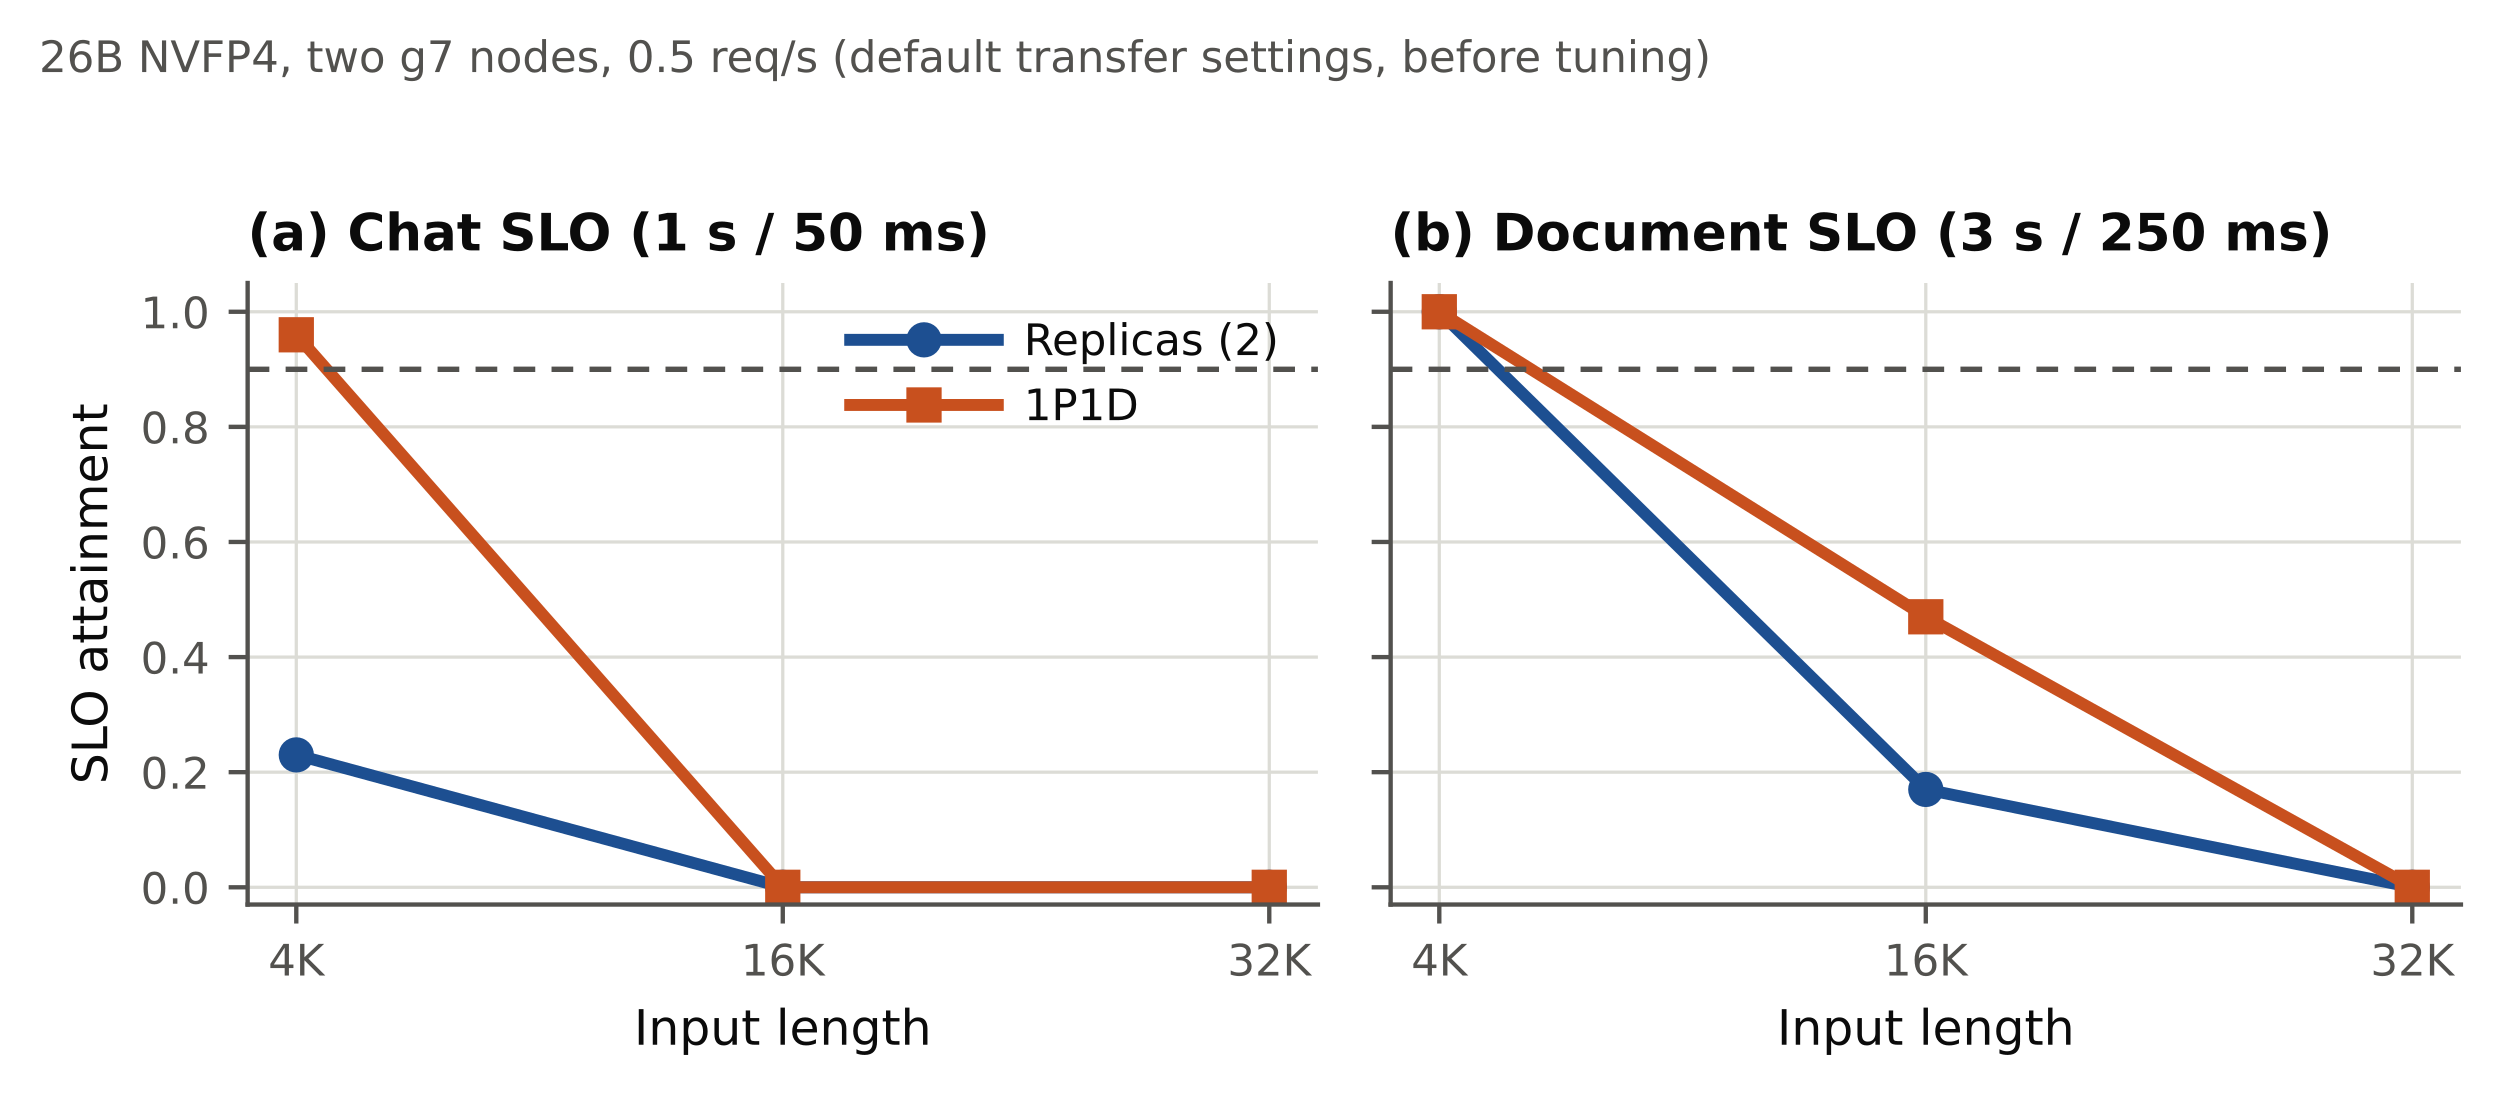
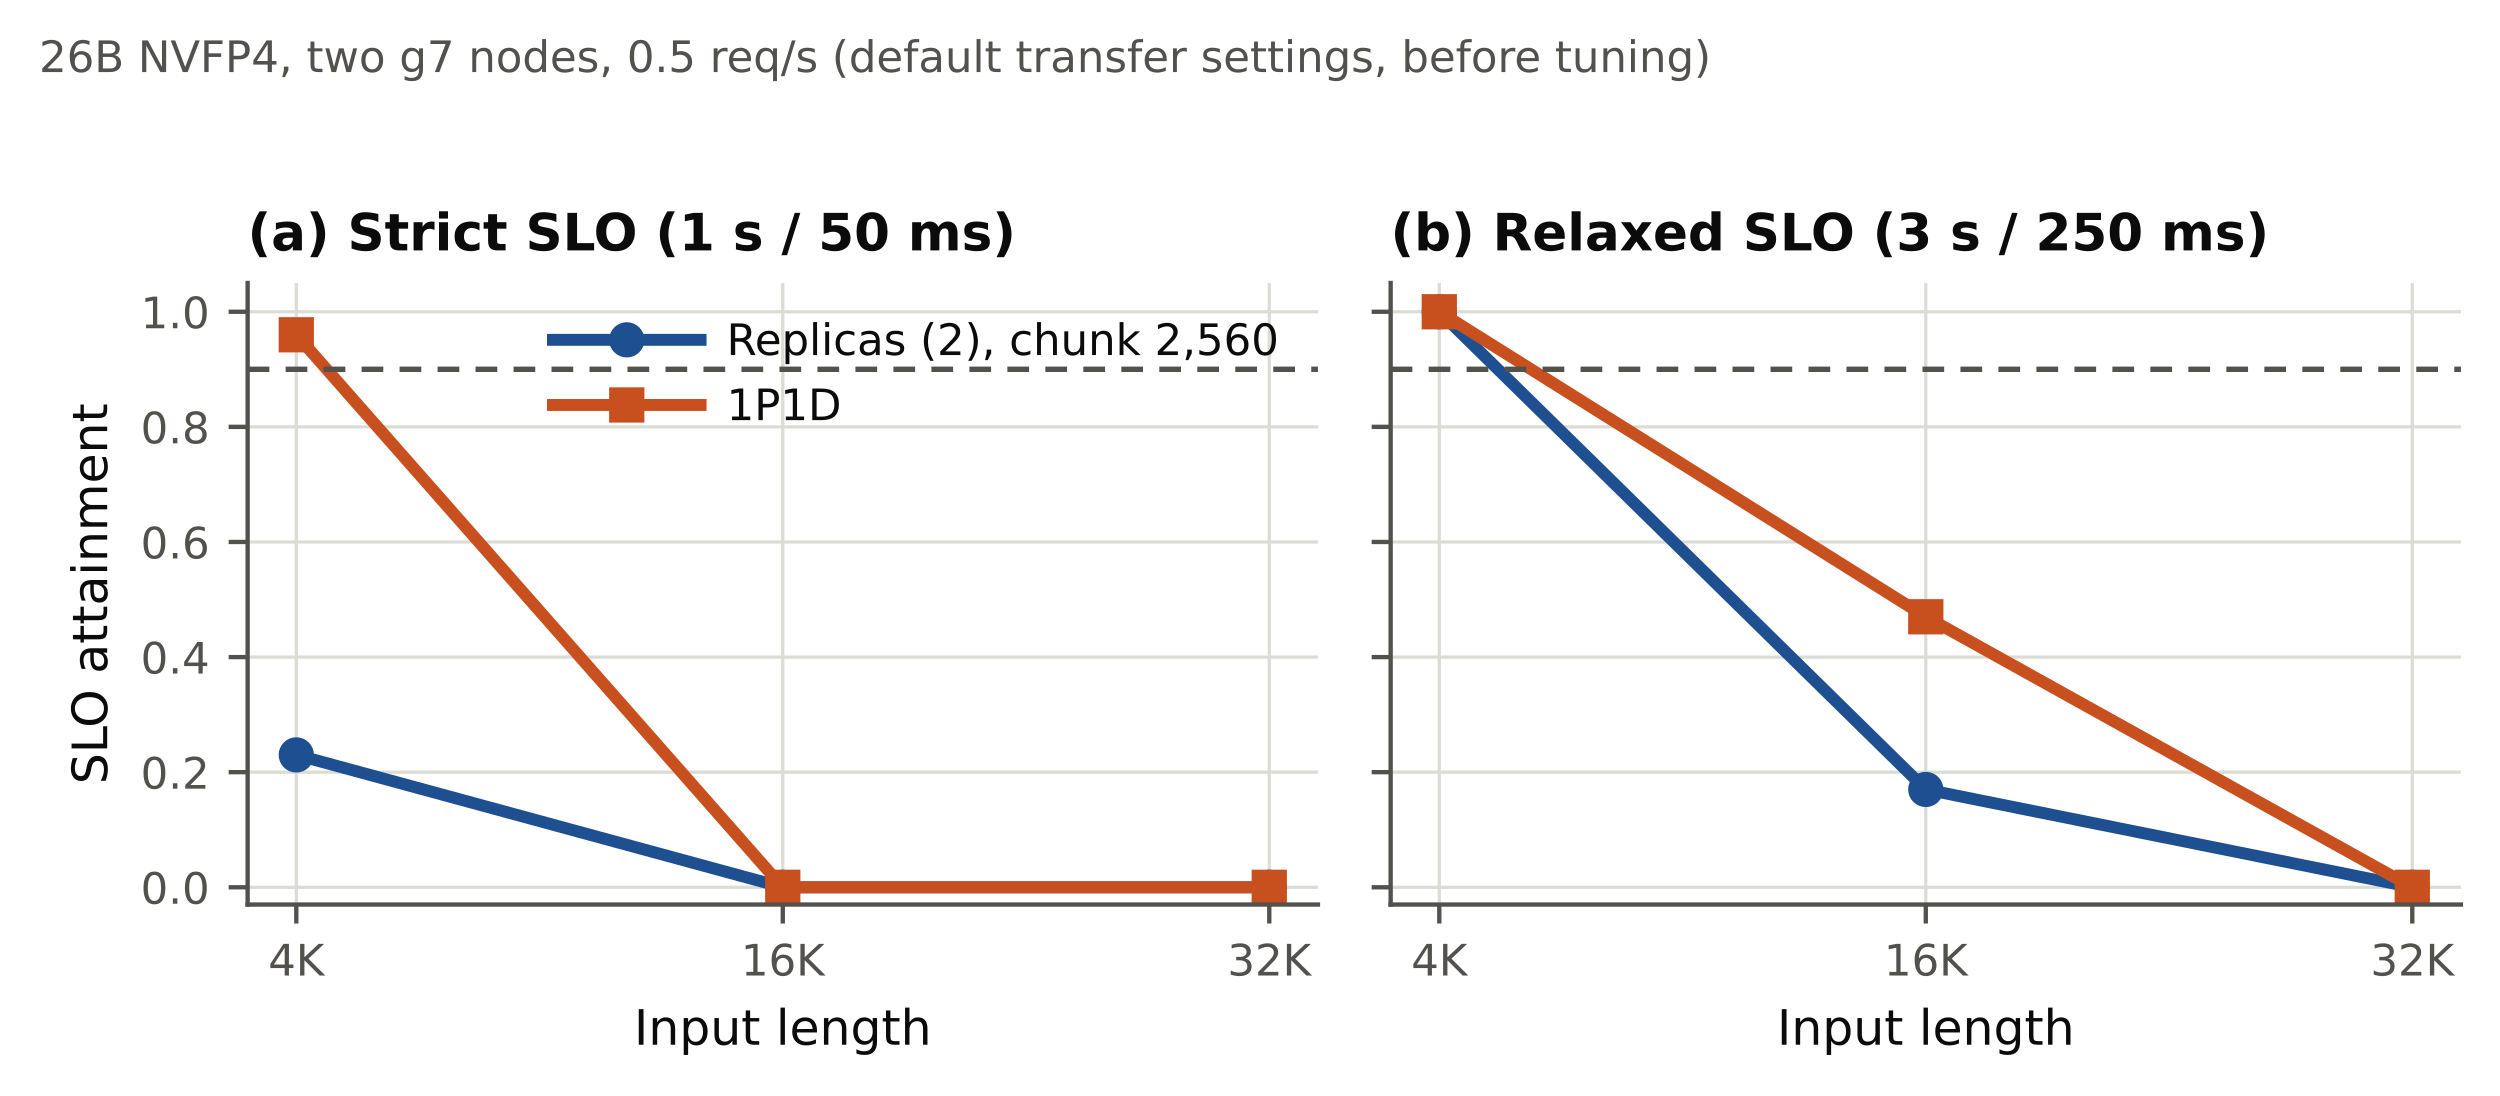
<svg xmlns="http://www.w3.org/2000/svg" xmlns:xlink="http://www.w3.org/1999/xlink" width="460.691pt" height="201.887pt" viewBox="0 0 460.691 201.887" version="1.1">
  <defs>
    <style type="text/css">*{stroke-linejoin: round; stroke-linecap: butt}</style>
  </defs>
  <g id="figure_1">
    <g id="patch_1">
      <path d="M 0 201.887  L 460.691 201.887  L 460.691 -0  L 0 -0  L 0 201.887  z " style="fill: none" />
    </g>
    <g id="axes_1">
      <g id="patch_2">
        <path d="M 45.634 166.686  L 242.862 166.686  L 242.862 52.148  L 45.634 52.148  L 45.634 166.686  z " style="fill: none" />
      </g>
      <g id="matplotlib.axis_1">
        <g id="xtick_1">
          <g id="line2d_1">
-             <path d="M 54.599 166.686  L 54.599 52.148  " clip-path="url(#p48552156c3)" style="fill: none; stroke: #dcdcd6; stroke-width: 0.6; stroke-linecap: square" />
+             <path d="M 54.599 166.686  L 54.599 52.148  " clip-path="url(#pc5b6fa5b94)" style="fill: none; stroke: #dcdcd6; stroke-width: 0.6; stroke-linecap: square" />
          </g>
          <g id="line2d_2">
            <defs>
-               <path id="m2285963f49" d="M 0 0  L 0 3.5  " style="stroke: #52514e; stroke-width: 0.8" />
+               <path id="ma0efe0d9bc" d="M 0 0  L 0 3.5  " style="stroke: #52514e; stroke-width: 0.8" />
            </defs>
            <g>
-               <use xlink:href="#m2285963f49" x="54.599" y="166.686" style="fill: #52514e; stroke: #52514e; stroke-width: 0.8" />
+               <use xlink:href="#ma0efe0d9bc" x="54.599" y="166.686" style="fill: #52514e; stroke: #52514e; stroke-width: 0.8" />
            </g>
          </g>
          <g id="text_1">
            <text style="font-size: 8px; font-family: 'DejaVu Sans', 'Bitstream Vera Sans', 'Computer Modern Sans Serif', 'Lucida Grande', 'Verdana', 'Geneva', 'Lucid', 'Arial', 'Helvetica', 'Avant Garde', sans-serif; text-anchor: middle; fill: #52514e" x="54.599" y="179.764" transform="rotate(-0 54.59899 179.764)">4K</text>
          </g>
        </g>
        <g id="xtick_2">
          <g id="line2d_3">
-             <path d="M 144.248 166.686  L 144.248 52.148  " clip-path="url(#p48552156c3)" style="fill: none; stroke: #dcdcd6; stroke-width: 0.6; stroke-linecap: square" />
+             <path d="M 144.248 166.686  L 144.248 52.148  " clip-path="url(#pc5b6fa5b94)" style="fill: none; stroke: #dcdcd6; stroke-width: 0.6; stroke-linecap: square" />
          </g>
          <g id="line2d_4">
            <g>
-               <use xlink:href="#m2285963f49" x="144.248" y="166.686" style="fill: #52514e; stroke: #52514e; stroke-width: 0.8" />
+               <use xlink:href="#ma0efe0d9bc" x="144.248" y="166.686" style="fill: #52514e; stroke: #52514e; stroke-width: 0.8" />
            </g>
          </g>
          <g id="text_2">
            <text style="font-size: 8px; font-family: 'DejaVu Sans', 'Bitstream Vera Sans', 'Computer Modern Sans Serif', 'Lucida Grande', 'Verdana', 'Geneva', 'Lucid', 'Arial', 'Helvetica', 'Avant Garde', sans-serif; text-anchor: middle; fill: #52514e" x="144.248" y="179.764" transform="rotate(-0 144.2478 179.764)">16K</text>
          </g>
        </g>
        <g id="xtick_3">
          <g id="line2d_5">
-             <path d="M 233.897 166.686  L 233.897 52.148  " clip-path="url(#p48552156c3)" style="fill: none; stroke: #dcdcd6; stroke-width: 0.6; stroke-linecap: square" />
+             <path d="M 233.897 166.686  L 233.897 52.148  " clip-path="url(#pc5b6fa5b94)" style="fill: none; stroke: #dcdcd6; stroke-width: 0.6; stroke-linecap: square" />
          </g>
          <g id="line2d_6">
            <g>
-               <use xlink:href="#m2285963f49" x="233.897" y="166.686" style="fill: #52514e; stroke: #52514e; stroke-width: 0.8" />
+               <use xlink:href="#ma0efe0d9bc" x="233.897" y="166.686" style="fill: #52514e; stroke: #52514e; stroke-width: 0.8" />
            </g>
          </g>
          <g id="text_3">
            <text style="font-size: 8px; font-family: 'DejaVu Sans', 'Bitstream Vera Sans', 'Computer Modern Sans Serif', 'Lucida Grande', 'Verdana', 'Geneva', 'Lucid', 'Arial', 'Helvetica', 'Avant Garde', sans-serif; text-anchor: middle; fill: #52514e" x="233.897" y="179.764" transform="rotate(-0 233.8967 179.764)">32K</text>
          </g>
        </g>
        <g id="text_4">
          <text style="font-size: 9px; font-family: 'DejaVu Sans', 'Bitstream Vera Sans', 'Computer Modern Sans Serif', 'Lucida Grande', 'Verdana', 'Geneva', 'Lucid', 'Arial', 'Helvetica', 'Avant Garde', sans-serif; text-anchor: middle; fill: #0b0b0b" x="144.248" y="192.524" transform="rotate(-0 144.2478 192.5245)">Input length</text>
        </g>
      </g>
      <g id="matplotlib.axis_2">
        <g id="ytick_1">
          <g id="line2d_7">
-             <path d="M 45.634 163.504  L 242.862 163.504  " clip-path="url(#p48552156c3)" style="fill: none; stroke: #dcdcd6; stroke-width: 0.6; stroke-linecap: square" />
+             <path d="M 45.634 163.504  L 242.862 163.504  " clip-path="url(#pc5b6fa5b94)" style="fill: none; stroke: #dcdcd6; stroke-width: 0.6; stroke-linecap: square" />
          </g>
          <g id="line2d_8">
            <defs>
-               <path id="m2d7332f7dd" d="M 0 0  L -3.5 0  " style="stroke: #52514e; stroke-width: 0.8" />
+               <path id="m86db74642f" d="M 0 0  L -3.5 0  " style="stroke: #52514e; stroke-width: 0.8" />
            </defs>
            <g>
-               <use xlink:href="#m2d7332f7dd" x="45.634" y="163.504" style="fill: #52514e; stroke: #52514e; stroke-width: 0.8" />
+               <use xlink:href="#m86db74642f" x="45.634" y="163.504" style="fill: #52514e; stroke: #52514e; stroke-width: 0.8" />
            </g>
          </g>
          <g id="text_5">
            <text style="font-size: 8px; font-family: 'DejaVu Sans', 'Bitstream Vera Sans', 'Computer Modern Sans Serif', 'Lucida Grande', 'Verdana', 'Geneva', 'Lucid', 'Arial', 'Helvetica', 'Avant Garde', sans-serif; text-anchor: end; fill: #52514e" x="38.634" y="166.543" transform="rotate(-0 38.63411 166.5433)">0.0</text>
          </g>
        </g>
        <g id="ytick_2">
          <g id="line2d_9">
-             <path d="M 45.634 142.293  L 242.862 142.293  " clip-path="url(#p48552156c3)" style="fill: none; stroke: #dcdcd6; stroke-width: 0.6; stroke-linecap: square" />
+             <path d="M 45.634 142.293  L 242.862 142.293  " clip-path="url(#pc5b6fa5b94)" style="fill: none; stroke: #dcdcd6; stroke-width: 0.6; stroke-linecap: square" />
          </g>
          <g id="line2d_10">
            <g>
-               <use xlink:href="#m2d7332f7dd" x="45.634" y="142.293" style="fill: #52514e; stroke: #52514e; stroke-width: 0.8" />
+               <use xlink:href="#m86db74642f" x="45.634" y="142.293" style="fill: #52514e; stroke: #52514e; stroke-width: 0.8" />
            </g>
          </g>
          <g id="text_6">
            <text style="font-size: 8px; font-family: 'DejaVu Sans', 'Bitstream Vera Sans', 'Computer Modern Sans Serif', 'Lucida Grande', 'Verdana', 'Geneva', 'Lucid', 'Arial', 'Helvetica', 'Avant Garde', sans-serif; text-anchor: end; fill: #52514e" x="38.634" y="145.333" transform="rotate(-0 38.63411 145.3325)">0.2</text>
          </g>
        </g>
        <g id="ytick_3">
          <g id="line2d_11">
-             <path d="M 45.634 121.083  L 242.862 121.083  " clip-path="url(#p48552156c3)" style="fill: none; stroke: #dcdcd6; stroke-width: 0.6; stroke-linecap: square" />
+             <path d="M 45.634 121.083  L 242.862 121.083  " clip-path="url(#pc5b6fa5b94)" style="fill: none; stroke: #dcdcd6; stroke-width: 0.6; stroke-linecap: square" />
          </g>
          <g id="line2d_12">
            <g>
-               <use xlink:href="#m2d7332f7dd" x="45.634" y="121.083" style="fill: #52514e; stroke: #52514e; stroke-width: 0.8" />
+               <use xlink:href="#m86db74642f" x="45.634" y="121.083" style="fill: #52514e; stroke: #52514e; stroke-width: 0.8" />
            </g>
          </g>
          <g id="text_7">
            <text style="font-size: 8px; font-family: 'DejaVu Sans', 'Bitstream Vera Sans', 'Computer Modern Sans Serif', 'Lucida Grande', 'Verdana', 'Geneva', 'Lucid', 'Arial', 'Helvetica', 'Avant Garde', sans-serif; text-anchor: end; fill: #52514e" x="38.634" y="124.122" transform="rotate(-0 38.63411 124.1218)">0.4</text>
          </g>
        </g>
        <g id="ytick_4">
          <g id="line2d_13">
-             <path d="M 45.634 99.872  L 242.862 99.872  " clip-path="url(#p48552156c3)" style="fill: none; stroke: #dcdcd6; stroke-width: 0.6; stroke-linecap: square" />
+             <path d="M 45.634 99.872  L 242.862 99.872  " clip-path="url(#pc5b6fa5b94)" style="fill: none; stroke: #dcdcd6; stroke-width: 0.6; stroke-linecap: square" />
          </g>
          <g id="line2d_14">
            <g>
-               <use xlink:href="#m2d7332f7dd" x="45.634" y="99.872" style="fill: #52514e; stroke: #52514e; stroke-width: 0.8" />
+               <use xlink:href="#m86db74642f" x="45.634" y="99.872" style="fill: #52514e; stroke: #52514e; stroke-width: 0.8" />
            </g>
          </g>
          <g id="text_8">
            <text style="font-size: 8px; font-family: 'DejaVu Sans', 'Bitstream Vera Sans', 'Computer Modern Sans Serif', 'Lucida Grande', 'Verdana', 'Geneva', 'Lucid', 'Arial', 'Helvetica', 'Avant Garde', sans-serif; text-anchor: end; fill: #52514e" x="38.634" y="102.911" transform="rotate(-0 38.63411 102.911)">0.6</text>
          </g>
        </g>
        <g id="ytick_5">
          <g id="line2d_15">
-             <path d="M 45.634 78.661  L 242.862 78.661  " clip-path="url(#p48552156c3)" style="fill: none; stroke: #dcdcd6; stroke-width: 0.6; stroke-linecap: square" />
+             <path d="M 45.634 78.661  L 242.862 78.661  " clip-path="url(#pc5b6fa5b94)" style="fill: none; stroke: #dcdcd6; stroke-width: 0.6; stroke-linecap: square" />
          </g>
          <g id="line2d_16">
            <g>
-               <use xlink:href="#m2d7332f7dd" x="45.634" y="78.661" style="fill: #52514e; stroke: #52514e; stroke-width: 0.8" />
+               <use xlink:href="#m86db74642f" x="45.634" y="78.661" style="fill: #52514e; stroke: #52514e; stroke-width: 0.8" />
            </g>
          </g>
          <g id="text_9">
            <text style="font-size: 8px; font-family: 'DejaVu Sans', 'Bitstream Vera Sans', 'Computer Modern Sans Serif', 'Lucida Grande', 'Verdana', 'Geneva', 'Lucid', 'Arial', 'Helvetica', 'Avant Garde', sans-serif; text-anchor: end; fill: #52514e" x="38.634" y="81.7" transform="rotate(-0 38.63411 81.70019)">0.8</text>
          </g>
        </g>
        <g id="ytick_6">
          <g id="line2d_17">
-             <path d="M 45.634 57.45  L 242.862 57.45  " clip-path="url(#p48552156c3)" style="fill: none; stroke: #dcdcd6; stroke-width: 0.6; stroke-linecap: square" />
+             <path d="M 45.634 57.45  L 242.862 57.45  " clip-path="url(#pc5b6fa5b94)" style="fill: none; stroke: #dcdcd6; stroke-width: 0.6; stroke-linecap: square" />
          </g>
          <g id="line2d_18">
            <g>
-               <use xlink:href="#m2d7332f7dd" x="45.634" y="57.45" style="fill: #52514e; stroke: #52514e; stroke-width: 0.8" />
+               <use xlink:href="#m86db74642f" x="45.634" y="57.45" style="fill: #52514e; stroke: #52514e; stroke-width: 0.8" />
            </g>
          </g>
          <g id="text_10">
            <text style="font-size: 8px; font-family: 'DejaVu Sans', 'Bitstream Vera Sans', 'Computer Modern Sans Serif', 'Lucida Grande', 'Verdana', 'Geneva', 'Lucid', 'Arial', 'Helvetica', 'Avant Garde', sans-serif; text-anchor: end; fill: #52514e" x="38.634" y="60.489" transform="rotate(-0 38.63411 60.48941)">1.0</text>
          </g>
        </g>
        <g id="text_11">
          <text style="font-size: 9px; font-family: 'DejaVu Sans', 'Bitstream Vera Sans', 'Computer Modern Sans Serif', 'Lucida Grande', 'Verdana', 'Geneva', 'Lucid', 'Arial', 'Helvetica', 'Avant Garde', sans-serif; text-anchor: middle; fill: #0b0b0b" x="19.75" y="109.417" transform="rotate(-90 19.7495 109.4168)">SLO attainment</text>
        </g>
      </g>
      <g id="line2d_19">
-         <path d="M 54.599 139.112  L 144.248 163.504  L 233.897 163.504  " clip-path="url(#p48552156c3)" style="fill: none; stroke: #1d4f91; stroke-width: 2.2; stroke-linecap: square" />
+         <path d="M 54.599 139.112  L 144.248 163.504  L 233.897 163.504  " clip-path="url(#pc5b6fa5b94)" style="fill: none; stroke: #1d4f91; stroke-width: 2.2; stroke-linecap: square" />
        <defs>
-           <path id="m26cb79b011" d="M 0 2.75  C 0.729 2.75 1.429 2.46 1.945 1.945  C 2.46 1.429 2.75 0.729 2.75 0  C 2.75 -0.729 2.46 -1.429 1.945 -1.945  C 1.429 -2.46 0.729 -2.75 0 -2.75  C -0.729 -2.75 -1.429 -2.46 -1.945 -1.945  C -2.46 -1.429 -2.75 -0.729 -2.75 0  C -2.75 0.729 -2.46 1.429 -1.945 1.945  C -1.429 2.46 -0.729 2.75 0 2.75  z " style="stroke: #1d4f91" />
+           <path id="mdac6dfb3ce" d="M 0 2.75  C 0.729 2.75 1.429 2.46 1.945 1.945  C 2.46 1.429 2.75 0.729 2.75 0  C 2.75 -0.729 2.46 -1.429 1.945 -1.945  C 1.429 -2.46 0.729 -2.75 0 -2.75  C -0.729 -2.75 -1.429 -2.46 -1.945 -1.945  C -2.46 -1.429 -2.75 -0.729 -2.75 0  C -2.75 0.729 -2.46 1.429 -1.945 1.945  C -1.429 2.46 -0.729 2.75 0 2.75  z " style="stroke: #1d4f91" />
        </defs>
-         <g clip-path="url(#p48552156c3)">
-           <use xlink:href="#m26cb79b011" x="54.599" y="139.112" style="fill: #1d4f91; stroke: #1d4f91" />
-           <use xlink:href="#m26cb79b011" x="144.248" y="163.504" style="fill: #1d4f91; stroke: #1d4f91" />
-           <use xlink:href="#m26cb79b011" x="233.897" y="163.504" style="fill: #1d4f91; stroke: #1d4f91" />
+         <g clip-path="url(#pc5b6fa5b94)">
+           <use xlink:href="#mdac6dfb3ce" x="54.599" y="139.112" style="fill: #1d4f91; stroke: #1d4f91" />
+           <use xlink:href="#mdac6dfb3ce" x="144.248" y="163.504" style="fill: #1d4f91; stroke: #1d4f91" />
+           <use xlink:href="#mdac6dfb3ce" x="233.897" y="163.504" style="fill: #1d4f91; stroke: #1d4f91" />
        </g>
      </g>
      <g id="line2d_20">
-         <path d="M 54.599 61.693  L 144.248 163.504  L 233.897 163.504  " clip-path="url(#p48552156c3)" style="fill: none; stroke: #c8501e; stroke-width: 2.2; stroke-linecap: square" />
+         <path d="M 54.599 61.693  L 144.248 163.504  L 233.897 163.504  " clip-path="url(#pc5b6fa5b94)" style="fill: none; stroke: #c8501e; stroke-width: 2.2; stroke-linecap: square" />
        <defs>
-           <path id="m2f9cd401a7" d="M -2.75 2.75  L 2.75 2.75  L 2.75 -2.75  L -2.75 -2.75  z " style="stroke: #c8501e; stroke-linejoin: miter" />
+           <path id="m8285662479" d="M -2.75 2.75  L 2.75 2.75  L 2.75 -2.75  L -2.75 -2.75  z " style="stroke: #c8501e; stroke-linejoin: miter" />
        </defs>
-         <g clip-path="url(#p48552156c3)">
-           <use xlink:href="#m2f9cd401a7" x="54.599" y="61.693" style="fill: #c8501e; stroke: #c8501e; stroke-linejoin: miter" />
-           <use xlink:href="#m2f9cd401a7" x="144.248" y="163.504" style="fill: #c8501e; stroke: #c8501e; stroke-linejoin: miter" />
-           <use xlink:href="#m2f9cd401a7" x="233.897" y="163.504" style="fill: #c8501e; stroke: #c8501e; stroke-linejoin: miter" />
+         <g clip-path="url(#pc5b6fa5b94)">
+           <use xlink:href="#m8285662479" x="54.599" y="61.693" style="fill: #c8501e; stroke: #c8501e; stroke-linejoin: miter" />
+           <use xlink:href="#m8285662479" x="144.248" y="163.504" style="fill: #c8501e; stroke: #c8501e; stroke-linejoin: miter" />
+           <use xlink:href="#m8285662479" x="233.897" y="163.504" style="fill: #c8501e; stroke: #c8501e; stroke-linejoin: miter" />
        </g>
      </g>
      <g id="line2d_21">
-         <path d="M 45.634 68.056  L 242.862 68.056  " clip-path="url(#p48552156c3)" style="fill: none; stroke-dasharray: 4,3; stroke-dashoffset: 0; stroke: #52514e" />
+         <path d="M 45.634 68.056  L 242.862 68.056  " clip-path="url(#pc5b6fa5b94)" style="fill: none; stroke-dasharray: 4,3; stroke-dashoffset: 0; stroke: #52514e" />
      </g>
      <g id="patch_3">
        <path d="M 45.634 166.686  L 45.634 52.148  " style="fill: none; stroke: #52514e; stroke-width: 0.8; stroke-linejoin: miter; stroke-linecap: square" />
      </g>
      <g id="patch_4">
        <path d="M 45.634 166.686  L 242.862 166.686  " style="fill: none; stroke: #52514e; stroke-width: 0.8; stroke-linejoin: miter; stroke-linecap: square" />
      </g>
      <g id="text_12">
-         <text style="font-weight: 700; font-size: 9.5px; font-family: 'DejaVu Sans', 'Bitstream Vera Sans', 'Computer Modern Sans Serif', 'Lucida Grande', 'Verdana', 'Geneva', 'Lucid', 'Arial', 'Helvetica', 'Avant Garde', sans-serif; text-anchor: start; fill: #0b0b0b" x="45.634" y="46.148" transform="rotate(-0 45.63411 46.14765)">(a) Chat SLO (1 s / 50 ms)</text>
+         <text style="font-weight: 700; font-size: 9.5px; font-family: 'DejaVu Sans', 'Bitstream Vera Sans', 'Computer Modern Sans Serif', 'Lucida Grande', 'Verdana', 'Geneva', 'Lucid', 'Arial', 'Helvetica', 'Avant Garde', sans-serif; text-anchor: start; fill: #0b0b0b" x="45.634" y="46.148" transform="rotate(-0 45.63411 46.14765)">(a) Strict SLO (1 s / 50 ms)</text>
      </g>
      <g id="legend_1">
        <g id="line2d_22">
-           <path d="M 156.672 62.626  L 170.272 62.626  L 183.872 62.626  " style="fill: none; stroke: #1d4f91; stroke-width: 2.2; stroke-linecap: square" />
+           <path d="M 101.9 62.626  L 115.5 62.626  L 129.1 62.626  " style="fill: none; stroke: #1d4f91; stroke-width: 2.2; stroke-linecap: square" />
          <g>
-             <use xlink:href="#m26cb79b011" x="170.272" y="62.626" style="fill: #1d4f91; stroke: #1d4f91" />
+             <use xlink:href="#mdac6dfb3ce" x="115.5" y="62.626" style="fill: #1d4f91; stroke: #1d4f91" />
          </g>
        </g>
        <g id="text_13">
-           <text style="font-size: 8px; font-family: 'DejaVu Sans', 'Bitstream Vera Sans', 'Computer Modern Sans Serif', 'Lucida Grande', 'Verdana', 'Geneva', 'Lucid', 'Arial', 'Helvetica', 'Avant Garde', sans-serif; text-anchor: start; fill: #0b0b0b" x="188.672" y="65.426" transform="rotate(-0 188.6716 65.4264)">Replicas (2)</text>
+           <text style="font-size: 8px; font-family: 'DejaVu Sans', 'Bitstream Vera Sans', 'Computer Modern Sans Serif', 'Lucida Grande', 'Verdana', 'Geneva', 'Lucid', 'Arial', 'Helvetica', 'Avant Garde', sans-serif; text-anchor: start; fill: #0b0b0b" x="133.9" y="65.426" transform="rotate(-0 133.9003 65.4264)">Replicas (2), chunk 2,560</text>
        </g>
        <g id="line2d_23">
-           <path d="M 156.672 74.627  L 170.272 74.627  L 183.872 74.627  " style="fill: none; stroke: #c8501e; stroke-width: 2.2; stroke-linecap: square" />
+           <path d="M 101.9 74.627  L 115.5 74.627  L 129.1 74.627  " style="fill: none; stroke: #c8501e; stroke-width: 2.2; stroke-linecap: square" />
          <g>
-             <use xlink:href="#m2f9cd401a7" x="170.272" y="74.627" style="fill: #c8501e; stroke: #c8501e; stroke-linejoin: miter" />
+             <use xlink:href="#m8285662479" x="115.5" y="74.627" style="fill: #c8501e; stroke: #c8501e; stroke-linejoin: miter" />
          </g>
        </g>
        <g id="text_14">
-           <text style="font-size: 8px; font-family: 'DejaVu Sans', 'Bitstream Vera Sans', 'Computer Modern Sans Serif', 'Lucida Grande', 'Verdana', 'Geneva', 'Lucid', 'Arial', 'Helvetica', 'Avant Garde', sans-serif; text-anchor: start; fill: #0b0b0b" x="188.672" y="77.427" transform="rotate(-0 188.6716 77.42702)">1P1D</text>
+           <text style="font-size: 8px; font-family: 'DejaVu Sans', 'Bitstream Vera Sans', 'Computer Modern Sans Serif', 'Lucida Grande', 'Verdana', 'Geneva', 'Lucid', 'Arial', 'Helvetica', 'Avant Garde', sans-serif; text-anchor: start; fill: #0b0b0b" x="133.9" y="77.427" transform="rotate(-0 133.9003 77.42702)">1P1D</text>
        </g>
      </g>
    </g>
    <g id="axes_2">
      <g id="patch_5">
        <path d="M 256.263 166.686  L 453.491 166.686  L 453.491 52.148  L 256.263 52.148  L 256.263 166.686  z " style="fill: none" />
      </g>
      <g id="matplotlib.axis_3">
        <g id="xtick_4">
          <g id="line2d_24">
-             <path d="M 265.228 166.686  L 265.228 52.148  " clip-path="url(#pfd53f6c262)" style="fill: none; stroke: #dcdcd6; stroke-width: 0.6; stroke-linecap: square" />
+             <path d="M 265.228 166.686  L 265.228 52.148  " clip-path="url(#p9e1109fffb)" style="fill: none; stroke: #dcdcd6; stroke-width: 0.6; stroke-linecap: square" />
          </g>
          <g id="line2d_25">
            <g>
-               <use xlink:href="#m2285963f49" x="265.228" y="166.686" style="fill: #52514e; stroke: #52514e; stroke-width: 0.8" />
+               <use xlink:href="#ma0efe0d9bc" x="265.228" y="166.686" style="fill: #52514e; stroke: #52514e; stroke-width: 0.8" />
            </g>
          </g>
          <g id="text_15">
            <text style="font-size: 8px; font-family: 'DejaVu Sans', 'Bitstream Vera Sans', 'Computer Modern Sans Serif', 'Lucida Grande', 'Verdana', 'Geneva', 'Lucid', 'Arial', 'Helvetica', 'Avant Garde', sans-serif; text-anchor: middle; fill: #52514e" x="265.228" y="179.764" transform="rotate(-0 265.2279 179.764)">4K</text>
          </g>
        </g>
        <g id="xtick_5">
          <g id="line2d_26">
-             <path d="M 354.877 166.686  L 354.877 52.148  " clip-path="url(#pfd53f6c262)" style="fill: none; stroke: #dcdcd6; stroke-width: 0.6; stroke-linecap: square" />
+             <path d="M 354.877 166.686  L 354.877 52.148  " clip-path="url(#p9e1109fffb)" style="fill: none; stroke: #dcdcd6; stroke-width: 0.6; stroke-linecap: square" />
          </g>
          <g id="line2d_27">
            <g>
-               <use xlink:href="#m2285963f49" x="354.877" y="166.686" style="fill: #52514e; stroke: #52514e; stroke-width: 0.8" />
+               <use xlink:href="#ma0efe0d9bc" x="354.877" y="166.686" style="fill: #52514e; stroke: #52514e; stroke-width: 0.8" />
            </g>
          </g>
          <g id="text_16">
            <text style="font-size: 8px; font-family: 'DejaVu Sans', 'Bitstream Vera Sans', 'Computer Modern Sans Serif', 'Lucida Grande', 'Verdana', 'Geneva', 'Lucid', 'Arial', 'Helvetica', 'Avant Garde', sans-serif; text-anchor: middle; fill: #52514e" x="354.877" y="179.764" transform="rotate(-0 354.8768 179.764)">16K</text>
          </g>
        </g>
        <g id="xtick_6">
          <g id="line2d_28">
-             <path d="M 444.526 166.686  L 444.526 52.148  " clip-path="url(#pfd53f6c262)" style="fill: none; stroke: #dcdcd6; stroke-width: 0.6; stroke-linecap: square" />
+             <path d="M 444.526 166.686  L 444.526 52.148  " clip-path="url(#p9e1109fffb)" style="fill: none; stroke: #dcdcd6; stroke-width: 0.6; stroke-linecap: square" />
          </g>
          <g id="line2d_29">
            <g>
-               <use xlink:href="#m2285963f49" x="444.526" y="166.686" style="fill: #52514e; stroke: #52514e; stroke-width: 0.8" />
+               <use xlink:href="#ma0efe0d9bc" x="444.526" y="166.686" style="fill: #52514e; stroke: #52514e; stroke-width: 0.8" />
            </g>
          </g>
          <g id="text_17">
            <text style="font-size: 8px; font-family: 'DejaVu Sans', 'Bitstream Vera Sans', 'Computer Modern Sans Serif', 'Lucida Grande', 'Verdana', 'Geneva', 'Lucid', 'Arial', 'Helvetica', 'Avant Garde', sans-serif; text-anchor: middle; fill: #52514e" x="444.526" y="179.764" transform="rotate(-0 444.5256 179.764)">32K</text>
          </g>
        </g>
        <g id="text_18">
          <text style="font-size: 9px; font-family: 'DejaVu Sans', 'Bitstream Vera Sans', 'Computer Modern Sans Serif', 'Lucida Grande', 'Verdana', 'Geneva', 'Lucid', 'Arial', 'Helvetica', 'Avant Garde', sans-serif; text-anchor: middle; fill: #0b0b0b" x="354.877" y="192.524" transform="rotate(-0 354.8768 192.5245)">Input length</text>
        </g>
      </g>
      <g id="matplotlib.axis_4">
        <g id="ytick_7">
          <g id="line2d_30">
-             <path d="M 256.263 163.504  L 453.491 163.504  " clip-path="url(#pfd53f6c262)" style="fill: none; stroke: #dcdcd6; stroke-width: 0.6; stroke-linecap: square" />
+             <path d="M 256.263 163.504  L 453.491 163.504  " clip-path="url(#p9e1109fffb)" style="fill: none; stroke: #dcdcd6; stroke-width: 0.6; stroke-linecap: square" />
          </g>
          <g id="line2d_31">
            <g>
-               <use xlink:href="#m2d7332f7dd" x="256.263" y="163.504" style="fill: #52514e; stroke: #52514e; stroke-width: 0.8" />
+               <use xlink:href="#m86db74642f" x="256.263" y="163.504" style="fill: #52514e; stroke: #52514e; stroke-width: 0.8" />
            </g>
          </g>
        </g>
        <g id="ytick_8">
          <g id="line2d_32">
-             <path d="M 256.263 142.293  L 453.491 142.293  " clip-path="url(#pfd53f6c262)" style="fill: none; stroke: #dcdcd6; stroke-width: 0.6; stroke-linecap: square" />
+             <path d="M 256.263 142.293  L 453.491 142.293  " clip-path="url(#p9e1109fffb)" style="fill: none; stroke: #dcdcd6; stroke-width: 0.6; stroke-linecap: square" />
          </g>
          <g id="line2d_33">
            <g>
-               <use xlink:href="#m2d7332f7dd" x="256.263" y="142.293" style="fill: #52514e; stroke: #52514e; stroke-width: 0.8" />
+               <use xlink:href="#m86db74642f" x="256.263" y="142.293" style="fill: #52514e; stroke: #52514e; stroke-width: 0.8" />
            </g>
          </g>
        </g>
        <g id="ytick_9">
          <g id="line2d_34">
-             <path d="M 256.263 121.083  L 453.491 121.083  " clip-path="url(#pfd53f6c262)" style="fill: none; stroke: #dcdcd6; stroke-width: 0.6; stroke-linecap: square" />
+             <path d="M 256.263 121.083  L 453.491 121.083  " clip-path="url(#p9e1109fffb)" style="fill: none; stroke: #dcdcd6; stroke-width: 0.6; stroke-linecap: square" />
          </g>
          <g id="line2d_35">
            <g>
-               <use xlink:href="#m2d7332f7dd" x="256.263" y="121.083" style="fill: #52514e; stroke: #52514e; stroke-width: 0.8" />
+               <use xlink:href="#m86db74642f" x="256.263" y="121.083" style="fill: #52514e; stroke: #52514e; stroke-width: 0.8" />
            </g>
          </g>
        </g>
        <g id="ytick_10">
          <g id="line2d_36">
-             <path d="M 256.263 99.872  L 453.491 99.872  " clip-path="url(#pfd53f6c262)" style="fill: none; stroke: #dcdcd6; stroke-width: 0.6; stroke-linecap: square" />
+             <path d="M 256.263 99.872  L 453.491 99.872  " clip-path="url(#p9e1109fffb)" style="fill: none; stroke: #dcdcd6; stroke-width: 0.6; stroke-linecap: square" />
          </g>
          <g id="line2d_37">
            <g>
-               <use xlink:href="#m2d7332f7dd" x="256.263" y="99.872" style="fill: #52514e; stroke: #52514e; stroke-width: 0.8" />
+               <use xlink:href="#m86db74642f" x="256.263" y="99.872" style="fill: #52514e; stroke: #52514e; stroke-width: 0.8" />
            </g>
          </g>
        </g>
        <g id="ytick_11">
          <g id="line2d_38">
-             <path d="M 256.263 78.661  L 453.491 78.661  " clip-path="url(#pfd53f6c262)" style="fill: none; stroke: #dcdcd6; stroke-width: 0.6; stroke-linecap: square" />
+             <path d="M 256.263 78.661  L 453.491 78.661  " clip-path="url(#p9e1109fffb)" style="fill: none; stroke: #dcdcd6; stroke-width: 0.6; stroke-linecap: square" />
          </g>
          <g id="line2d_39">
            <g>
-               <use xlink:href="#m2d7332f7dd" x="256.263" y="78.661" style="fill: #52514e; stroke: #52514e; stroke-width: 0.8" />
+               <use xlink:href="#m86db74642f" x="256.263" y="78.661" style="fill: #52514e; stroke: #52514e; stroke-width: 0.8" />
            </g>
          </g>
        </g>
        <g id="ytick_12">
          <g id="line2d_40">
-             <path d="M 256.263 57.45  L 453.491 57.45  " clip-path="url(#pfd53f6c262)" style="fill: none; stroke: #dcdcd6; stroke-width: 0.6; stroke-linecap: square" />
+             <path d="M 256.263 57.45  L 453.491 57.45  " clip-path="url(#p9e1109fffb)" style="fill: none; stroke: #dcdcd6; stroke-width: 0.6; stroke-linecap: square" />
          </g>
          <g id="line2d_41">
            <g>
-               <use xlink:href="#m2d7332f7dd" x="256.263" y="57.45" style="fill: #52514e; stroke: #52514e; stroke-width: 0.8" />
+               <use xlink:href="#m86db74642f" x="256.263" y="57.45" style="fill: #52514e; stroke: #52514e; stroke-width: 0.8" />
            </g>
          </g>
        </g>
      </g>
      <g id="line2d_42">
-         <path d="M 265.228 57.45  L 354.877 145.475  L 444.526 163.504  " clip-path="url(#pfd53f6c262)" style="fill: none; stroke: #1d4f91; stroke-width: 2.2; stroke-linecap: square" />
-         <g clip-path="url(#pfd53f6c262)">
-           <use xlink:href="#m26cb79b011" x="265.228" y="57.45" style="fill: #1d4f91; stroke: #1d4f91" />
-           <use xlink:href="#m26cb79b011" x="354.877" y="145.475" style="fill: #1d4f91; stroke: #1d4f91" />
-           <use xlink:href="#m26cb79b011" x="444.526" y="163.504" style="fill: #1d4f91; stroke: #1d4f91" />
+         <path d="M 265.228 57.45  L 354.877 145.475  L 444.526 163.504  " clip-path="url(#p9e1109fffb)" style="fill: none; stroke: #1d4f91; stroke-width: 2.2; stroke-linecap: square" />
+         <g clip-path="url(#p9e1109fffb)">
+           <use xlink:href="#mdac6dfb3ce" x="265.228" y="57.45" style="fill: #1d4f91; stroke: #1d4f91" />
+           <use xlink:href="#mdac6dfb3ce" x="354.877" y="145.475" style="fill: #1d4f91; stroke: #1d4f91" />
+           <use xlink:href="#mdac6dfb3ce" x="444.526" y="163.504" style="fill: #1d4f91; stroke: #1d4f91" />
        </g>
      </g>
      <g id="line2d_43">
-         <path d="M 265.228 57.45  L 354.877 113.659  L 444.526 163.504  " clip-path="url(#pfd53f6c262)" style="fill: none; stroke: #c8501e; stroke-width: 2.2; stroke-linecap: square" />
-         <g clip-path="url(#pfd53f6c262)">
-           <use xlink:href="#m2f9cd401a7" x="265.228" y="57.45" style="fill: #c8501e; stroke: #c8501e; stroke-linejoin: miter" />
-           <use xlink:href="#m2f9cd401a7" x="354.877" y="113.659" style="fill: #c8501e; stroke: #c8501e; stroke-linejoin: miter" />
-           <use xlink:href="#m2f9cd401a7" x="444.526" y="163.504" style="fill: #c8501e; stroke: #c8501e; stroke-linejoin: miter" />
+         <path d="M 265.228 57.45  L 354.877 113.659  L 444.526 163.504  " clip-path="url(#p9e1109fffb)" style="fill: none; stroke: #c8501e; stroke-width: 2.2; stroke-linecap: square" />
+         <g clip-path="url(#p9e1109fffb)">
+           <use xlink:href="#m8285662479" x="265.228" y="57.45" style="fill: #c8501e; stroke: #c8501e; stroke-linejoin: miter" />
+           <use xlink:href="#m8285662479" x="354.877" y="113.659" style="fill: #c8501e; stroke: #c8501e; stroke-linejoin: miter" />
+           <use xlink:href="#m8285662479" x="444.526" y="163.504" style="fill: #c8501e; stroke: #c8501e; stroke-linejoin: miter" />
        </g>
      </g>
      <g id="line2d_44">
-         <path d="M 256.263 68.056  L 453.491 68.056  " clip-path="url(#pfd53f6c262)" style="fill: none; stroke-dasharray: 4,3; stroke-dashoffset: 0; stroke: #52514e" />
+         <path d="M 256.263 68.056  L 453.491 68.056  " clip-path="url(#p9e1109fffb)" style="fill: none; stroke-dasharray: 4,3; stroke-dashoffset: 0; stroke: #52514e" />
      </g>
      <g id="patch_6">
        <path d="M 256.263 166.686  L 256.263 52.148  " style="fill: none; stroke: #52514e; stroke-width: 0.8; stroke-linejoin: miter; stroke-linecap: square" />
      </g>
      <g id="patch_7">
        <path d="M 256.263 166.686  L 453.491 166.686  " style="fill: none; stroke: #52514e; stroke-width: 0.8; stroke-linejoin: miter; stroke-linecap: square" />
      </g>
      <g id="text_19">
-         <text style="font-weight: 700; font-size: 9.5px; font-family: 'DejaVu Sans', 'Bitstream Vera Sans', 'Computer Modern Sans Serif', 'Lucida Grande', 'Verdana', 'Geneva', 'Lucid', 'Arial', 'Helvetica', 'Avant Garde', sans-serif; text-anchor: start; fill: #0b0b0b" x="256.263" y="46.148" transform="rotate(-0 256.2631 46.14765)">(b) Document SLO (3 s / 250 ms)</text>
+         <text style="font-weight: 700; font-size: 9.5px; font-family: 'DejaVu Sans', 'Bitstream Vera Sans', 'Computer Modern Sans Serif', 'Lucida Grande', 'Verdana', 'Geneva', 'Lucid', 'Arial', 'Helvetica', 'Avant Garde', sans-serif; text-anchor: start; fill: #0b0b0b" x="256.263" y="46.148" transform="rotate(-0 256.2631 46.14765)">(b) Relaxed SLO (3 s / 250 ms)</text>
      </g>
    </g>
    <g id="text_20">
      <text style="font-size: 8px; font-family: 'DejaVu Sans', 'Bitstream Vera Sans', 'Computer Modern Sans Serif', 'Lucida Grande', 'Verdana', 'Geneva', 'Lucid', 'Arial', 'Helvetica', 'Avant Garde', sans-serif; text-anchor: start; fill: #52514e" x="7.2" y="13.279" transform="rotate(-0 7.2 13.27875)">26B NVFP4, two g7 nodes, 0.5 req/s (default transfer settings, before tuning)</text>
    </g>
  </g>
  <defs>
-     <clipPath id="p48552156c3">
+     <clipPath id="pc5b6fa5b94">
      <rect x="45.634" y="52.148" width="197.227" height="114.538" />
    </clipPath>
-     <clipPath id="pfd53f6c262">
+     <clipPath id="p9e1109fffb">
      <rect x="256.263" y="52.148" width="197.227" height="114.538" />
    </clipPath>
  </defs>
</svg>
